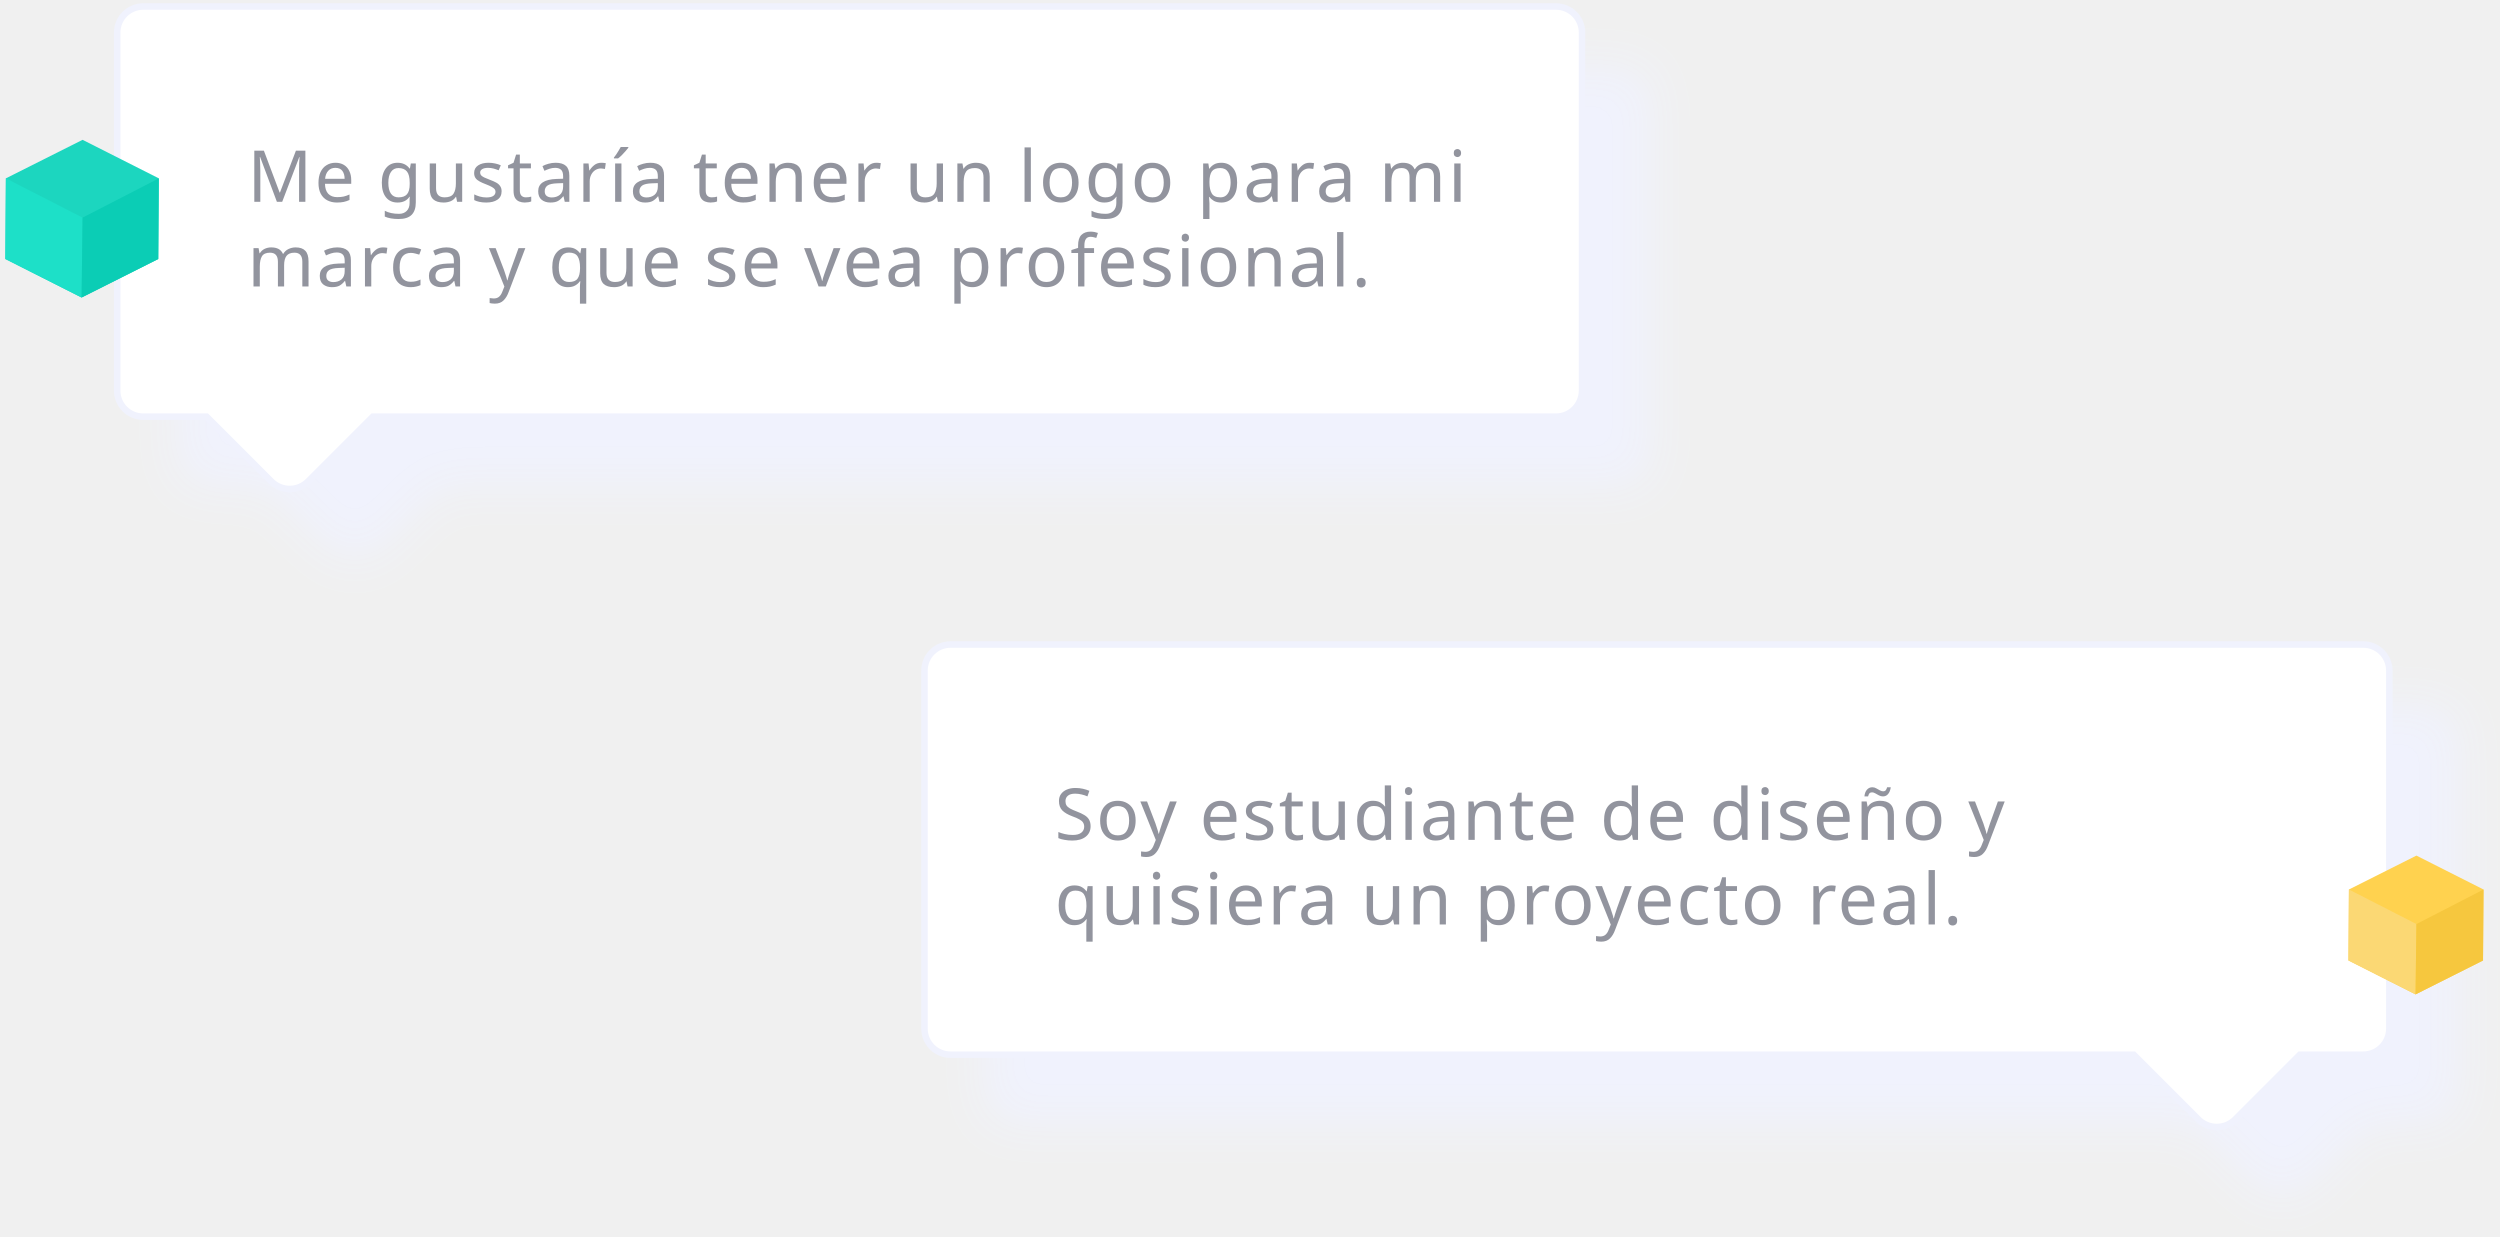
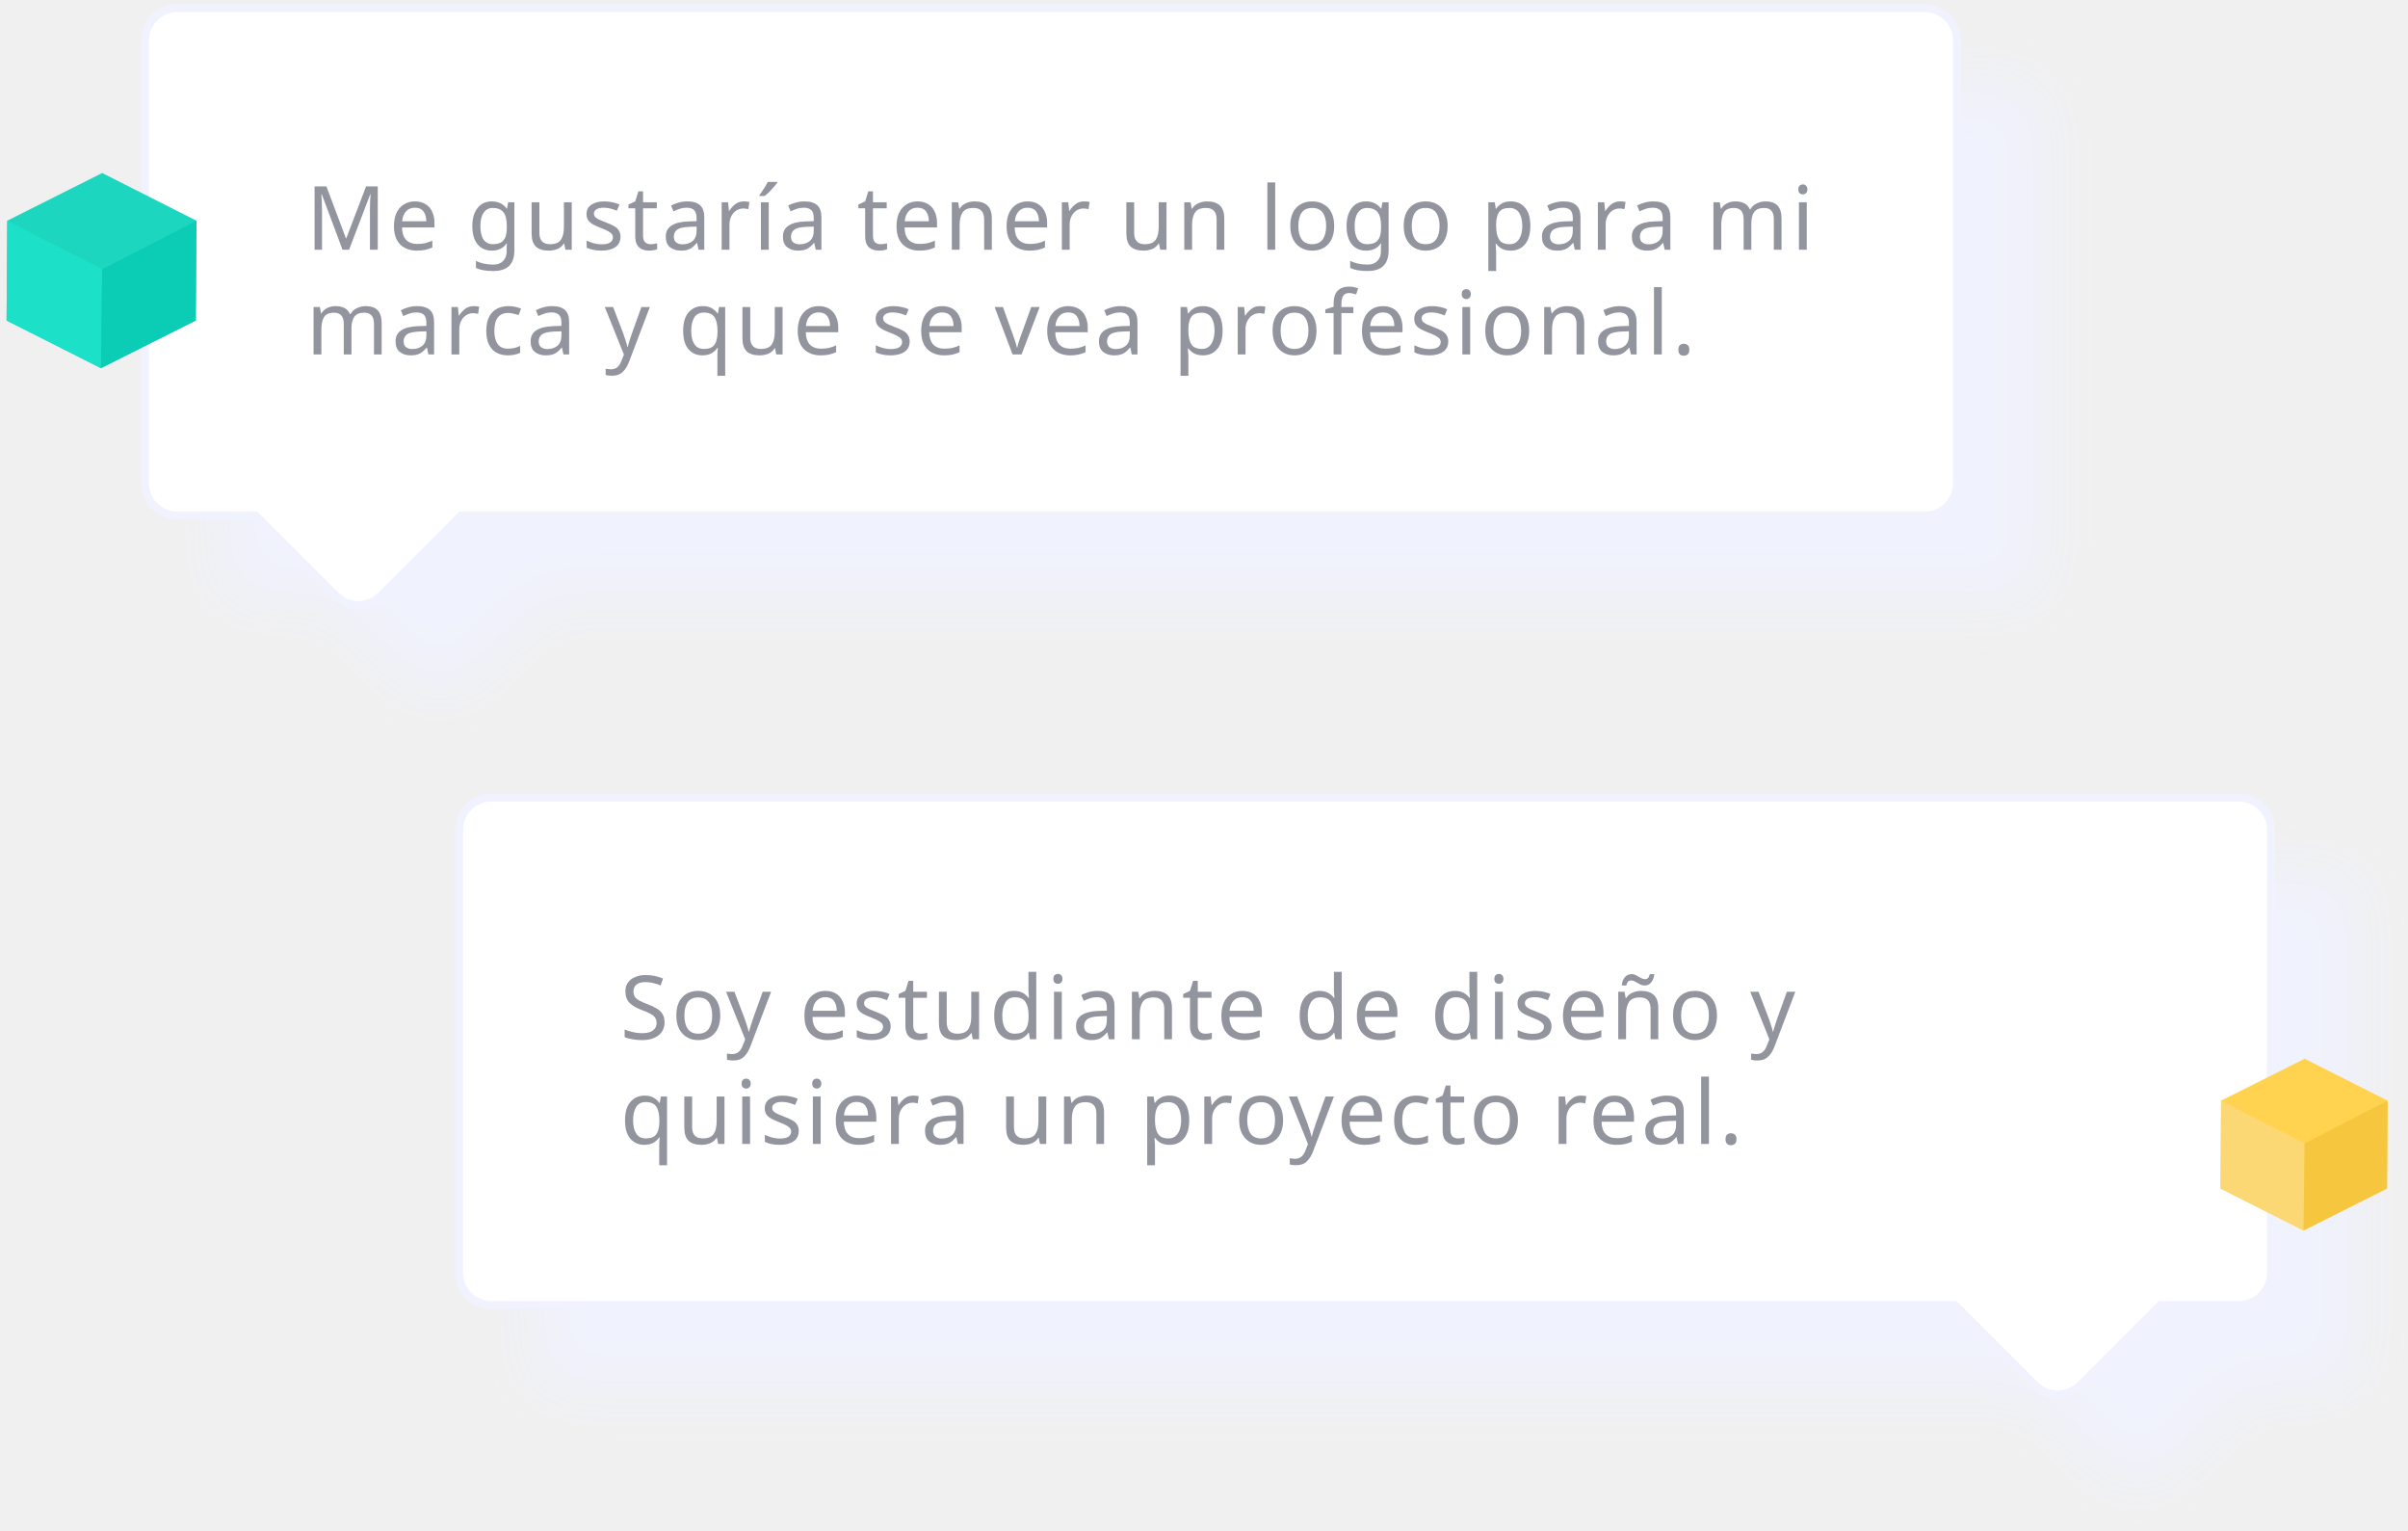
- <svg xmlns="http://www.w3.org/2000/svg" xmlns:xlink="http://www.w3.org/1999/xlink" width="384px" height="190px" viewBox="0 0 384 190" version="1.1">
+ <svg xmlns="http://www.w3.org/2000/svg" xmlns:xlink="http://www.w3.org/1999/xlink" width="299px" height="190px" viewBox="0 0 299 190" version="1.1">
  <defs>
    <path d="M221,0 C223.209,-4.05812251e-16 225,1.791 225,4 L225,59 C225,61.209 223.209,63 221,63 L39.261,63 L29.328,72.935 C27.819,74.445 25.402,74.496 23.831,73.086 L23.672,72.936 C23.672,72.935 23.672,72.935 23.672,72.935 L13.738,63 L4,63 C1.791,63 2.705415e-16,61.209 0,59 L0,4 C-2.705415e-16,1.791 1.791,4.05812251e-16 4,0 L221,0 Z" id="path-1" />
    <filter x="-4.0%" y="-12.1%" width="115.6%" height="147.2%" filterUnits="objectBoundingBox" id="filter-2">
      <feMorphology radius="0.5" operator="dilate" in="SourceAlpha" result="shadowSpreadOuter1" />
      <feOffset dx="10" dy="10" in="shadowSpreadOuter1" result="shadowOffsetOuter1" />
      <feGaussianBlur stdDeviation="3.5" in="shadowOffsetOuter1" result="shadowBlurOuter1" />
      <feComposite in="shadowBlurOuter1" in2="SourceAlpha" operator="out" result="shadowBlurOuter1" />
      <feColorMatrix values="0 0 0 0 0.941   0 0 0 0 0.949   0 0 0 0 0.992  0 0 0 1 0" type="matrix" in="shadowBlurOuter1" />
    </filter>
    <path d="M221,0 C223.209,-4.05812251e-16 225,1.791 225,4 L225,59 C225,61.209 223.209,63 221,63 L211.261,63 L201.328,72.935 C199.819,74.445 197.402,74.496 195.831,73.086 L195.672,72.936 C195.672,72.935 195.672,72.935 195.672,72.935 L185.738,63 L4,63 C1.791,63 2.705415e-16,61.209 0,59 L0,4 C-2.705415e-16,1.791 1.791,4.05812251e-16 4,0 L221,0 Z" id="path-3" />
    <filter x="-4.0%" y="-12.1%" width="115.6%" height="147.2%" filterUnits="objectBoundingBox" id="filter-4">
      <feMorphology radius="0.5" operator="dilate" in="SourceAlpha" result="shadowSpreadOuter1" />
      <feOffset dx="10" dy="10" in="shadowSpreadOuter1" result="shadowOffsetOuter1" />
      <feGaussianBlur stdDeviation="3.5" in="shadowOffsetOuter1" result="shadowBlurOuter1" />
      <feComposite in="shadowBlurOuter1" in2="SourceAlpha" operator="out" result="shadowBlurOuter1" />
      <feColorMatrix values="0 0 0 0 0.941   0 0 0 0 0.949   0 0 0 0 0.992  0 0 0 1 0" type="matrix" in="shadowBlurOuter1" />
    </filter>
  </defs>
  <g id="Landing" stroke="none" stroke-width="1" fill="none" fill-rule="evenodd">
-     <g id="conecando-copy-2" transform="translate(0, 1)">
+     <g id="dialogo_2" transform="translate(0, 1)">
      <g id="Bubble_left" transform="translate(18, 0)">
        <g id="Bubble_izq">
          <g id="CTA_Primary-Copy">
            <g id="Group-5">
              <g id="Combined-Shape">
                <use fill="black" fill-opacity="1" filter="url(#filter-2)" xlink:href="#path-1" />
                <use stroke="#F0F2FD" stroke-width="1" fill="#FFFFFF" fill-rule="evenodd" xlink:href="#path-1" />
              </g>
              <text id="Quisiera-vender-onli" font-family="Raleway-Regular, Raleway" font-size="11" font-weight="normal" letter-spacing="0.332" fill="#92949E">
                <tspan x="20" y="30">Me gustaría tener un logo para mi </tspan>
                <tspan x="20" y="43">marca y que se vea profesional.</tspan>
              </text>
            </g>
          </g>
        </g>
      </g>
      <g id="green_square" transform="translate(0, 20)">
        <g id="Group-20-Copy" transform="translate(-5.528846, 0.47619)">
          <path d="M6.347,18.307 L6.431,5.918 L18.212,2.76223489e-13 L29.922,5.918 L29.839,18.307 L18.058,24.226 L6.347,18.307 Z" id="Combined-Shape" fill="#1CD6BF" />
          <polygon id="Rectangle" fill="#1DE0C8" transform="translate(12.23367, 15.08267) rotate(-45) translate(-12.23367, -15.08267) " points="14.611 4.499 5.791 13.2 9.887 25.666 18.676 17.094" />
          <polygon id="Rectangle" fill="#0BCDB5" transform="translate(24.03585, 15.11767) rotate(-45) translate(-24.03585, -15.11767) " points="13.369 17.331 25.884 21.476 34.703 12.775 22.158 8.759" />
        </g>
      </g>
-       <g id="Bubble_right" transform="translate(142, 98)">
+       <g id="Bubble_right" transform="translate(57, 98)">
        <g id="Bubble_izq-Copy">
          <g id="CTA_Primary-Copy">
            <g id="Group-5">
              <g id="Combined-Shape">
                <use fill="black" fill-opacity="1" filter="url(#filter-4)" xlink:href="#path-3" />
                <use stroke="#F0F2FD" stroke-width="1" fill="#FFFFFF" fill-rule="evenodd" xlink:href="#path-3" />
              </g>
              <text id="Me-gustaría-ayudar-p" font-family="Raleway-Regular, Raleway" font-size="11" font-weight="normal" letter-spacing="0.332" fill="#92949E">
                <tspan x="20" y="30">Soy estudiante de diseño y </tspan>
                <tspan x="20" y="43">quisiera un proyecto real.</tspan>
              </text>
            </g>
          </g>
        </g>
      </g>
-       <g id="yellow_square" transform="translate(360, 130)">
+       <g id="yellow_square" transform="translate(275, 130)">
        <g id="Group-20" transform="translate(-4.865385, 0.419048)">
          <path d="M5.586,16.11 L5.659,5.208 L16.026,2.34479103e-13 L26.332,5.208 L26.258,16.11 L15.891,21.319 L5.586,16.11 Z" id="Combined-Shape" fill="#FFD24F" />
          <polygon id="Rectangle" fill="#FBD874" transform="translate(10.76563, 13.27275) rotate(-45) translate(-10.76563, -13.27275) " points="12.857 3.959 5.096 11.616 8.701 22.586 16.435 15.043" />
          <polygon id="Rectangle" fill="#F6C73E" transform="translate(21.15155, 13.30355) rotate(-45) translate(-21.15155, -13.30355) " points="11.764 15.251 22.778 18.899 30.539 11.242 19.499 7.708" />
        </g>
      </g>
    </g>
  </g>
</svg>
